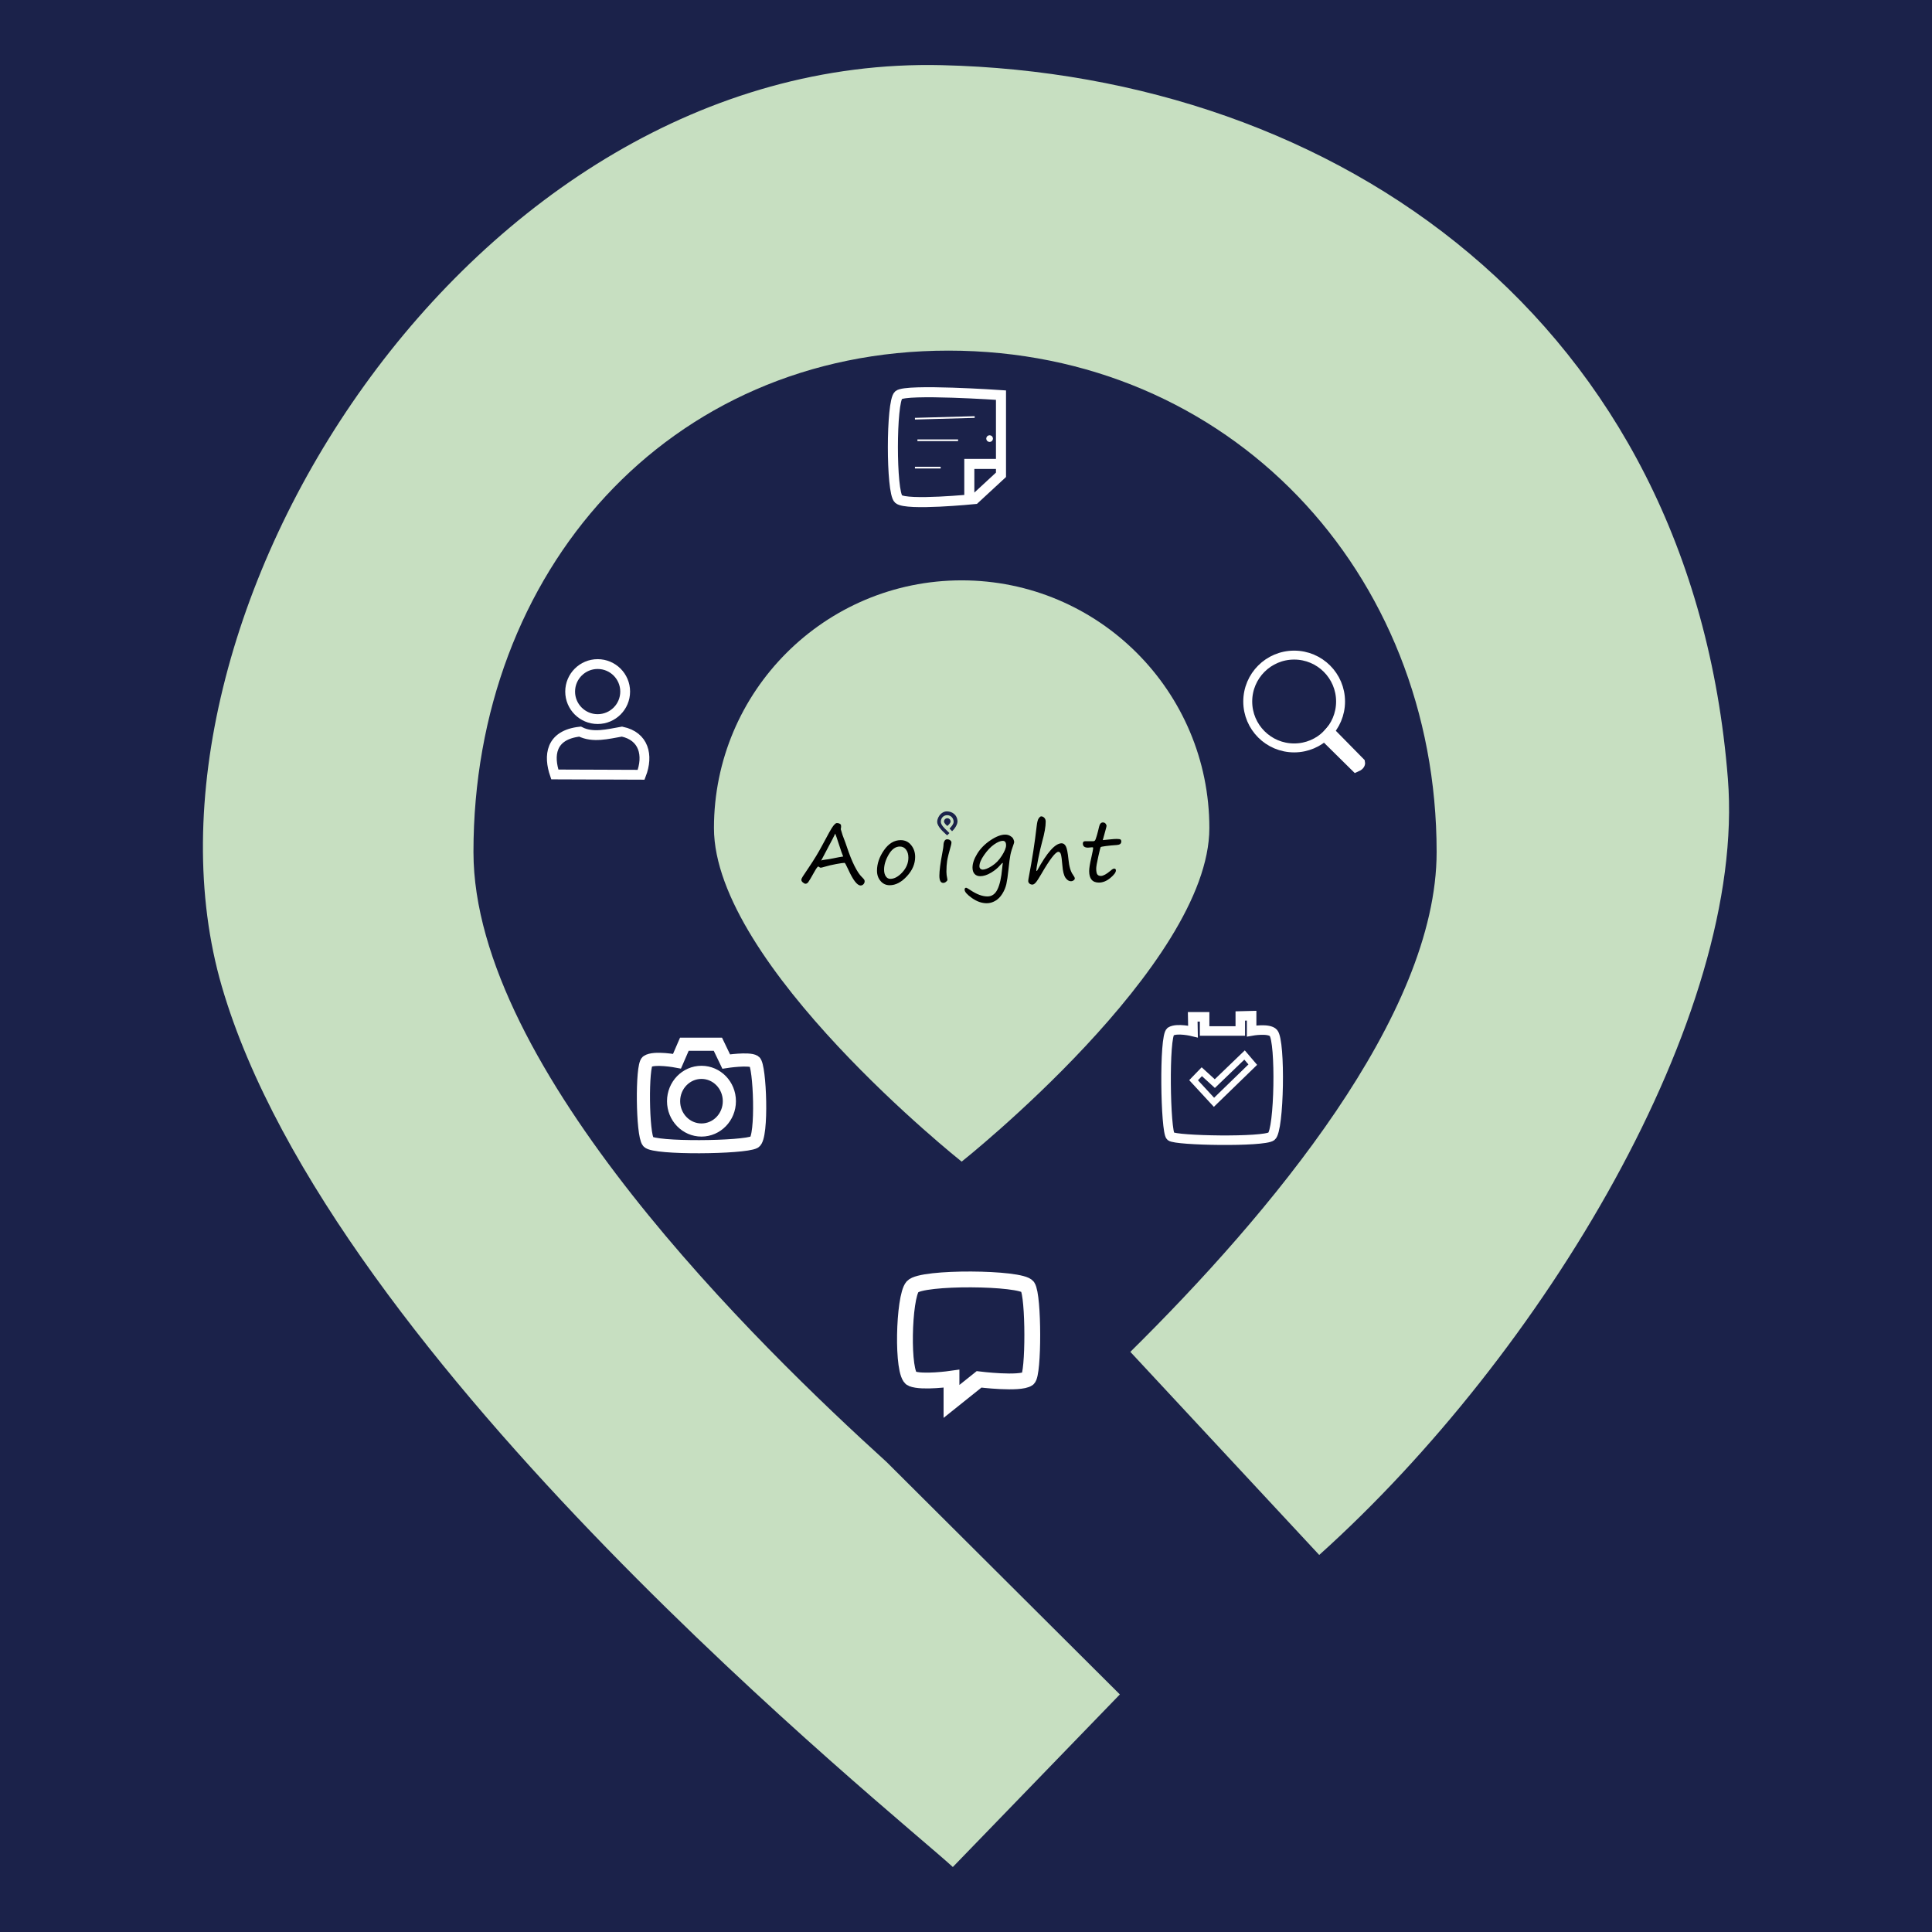
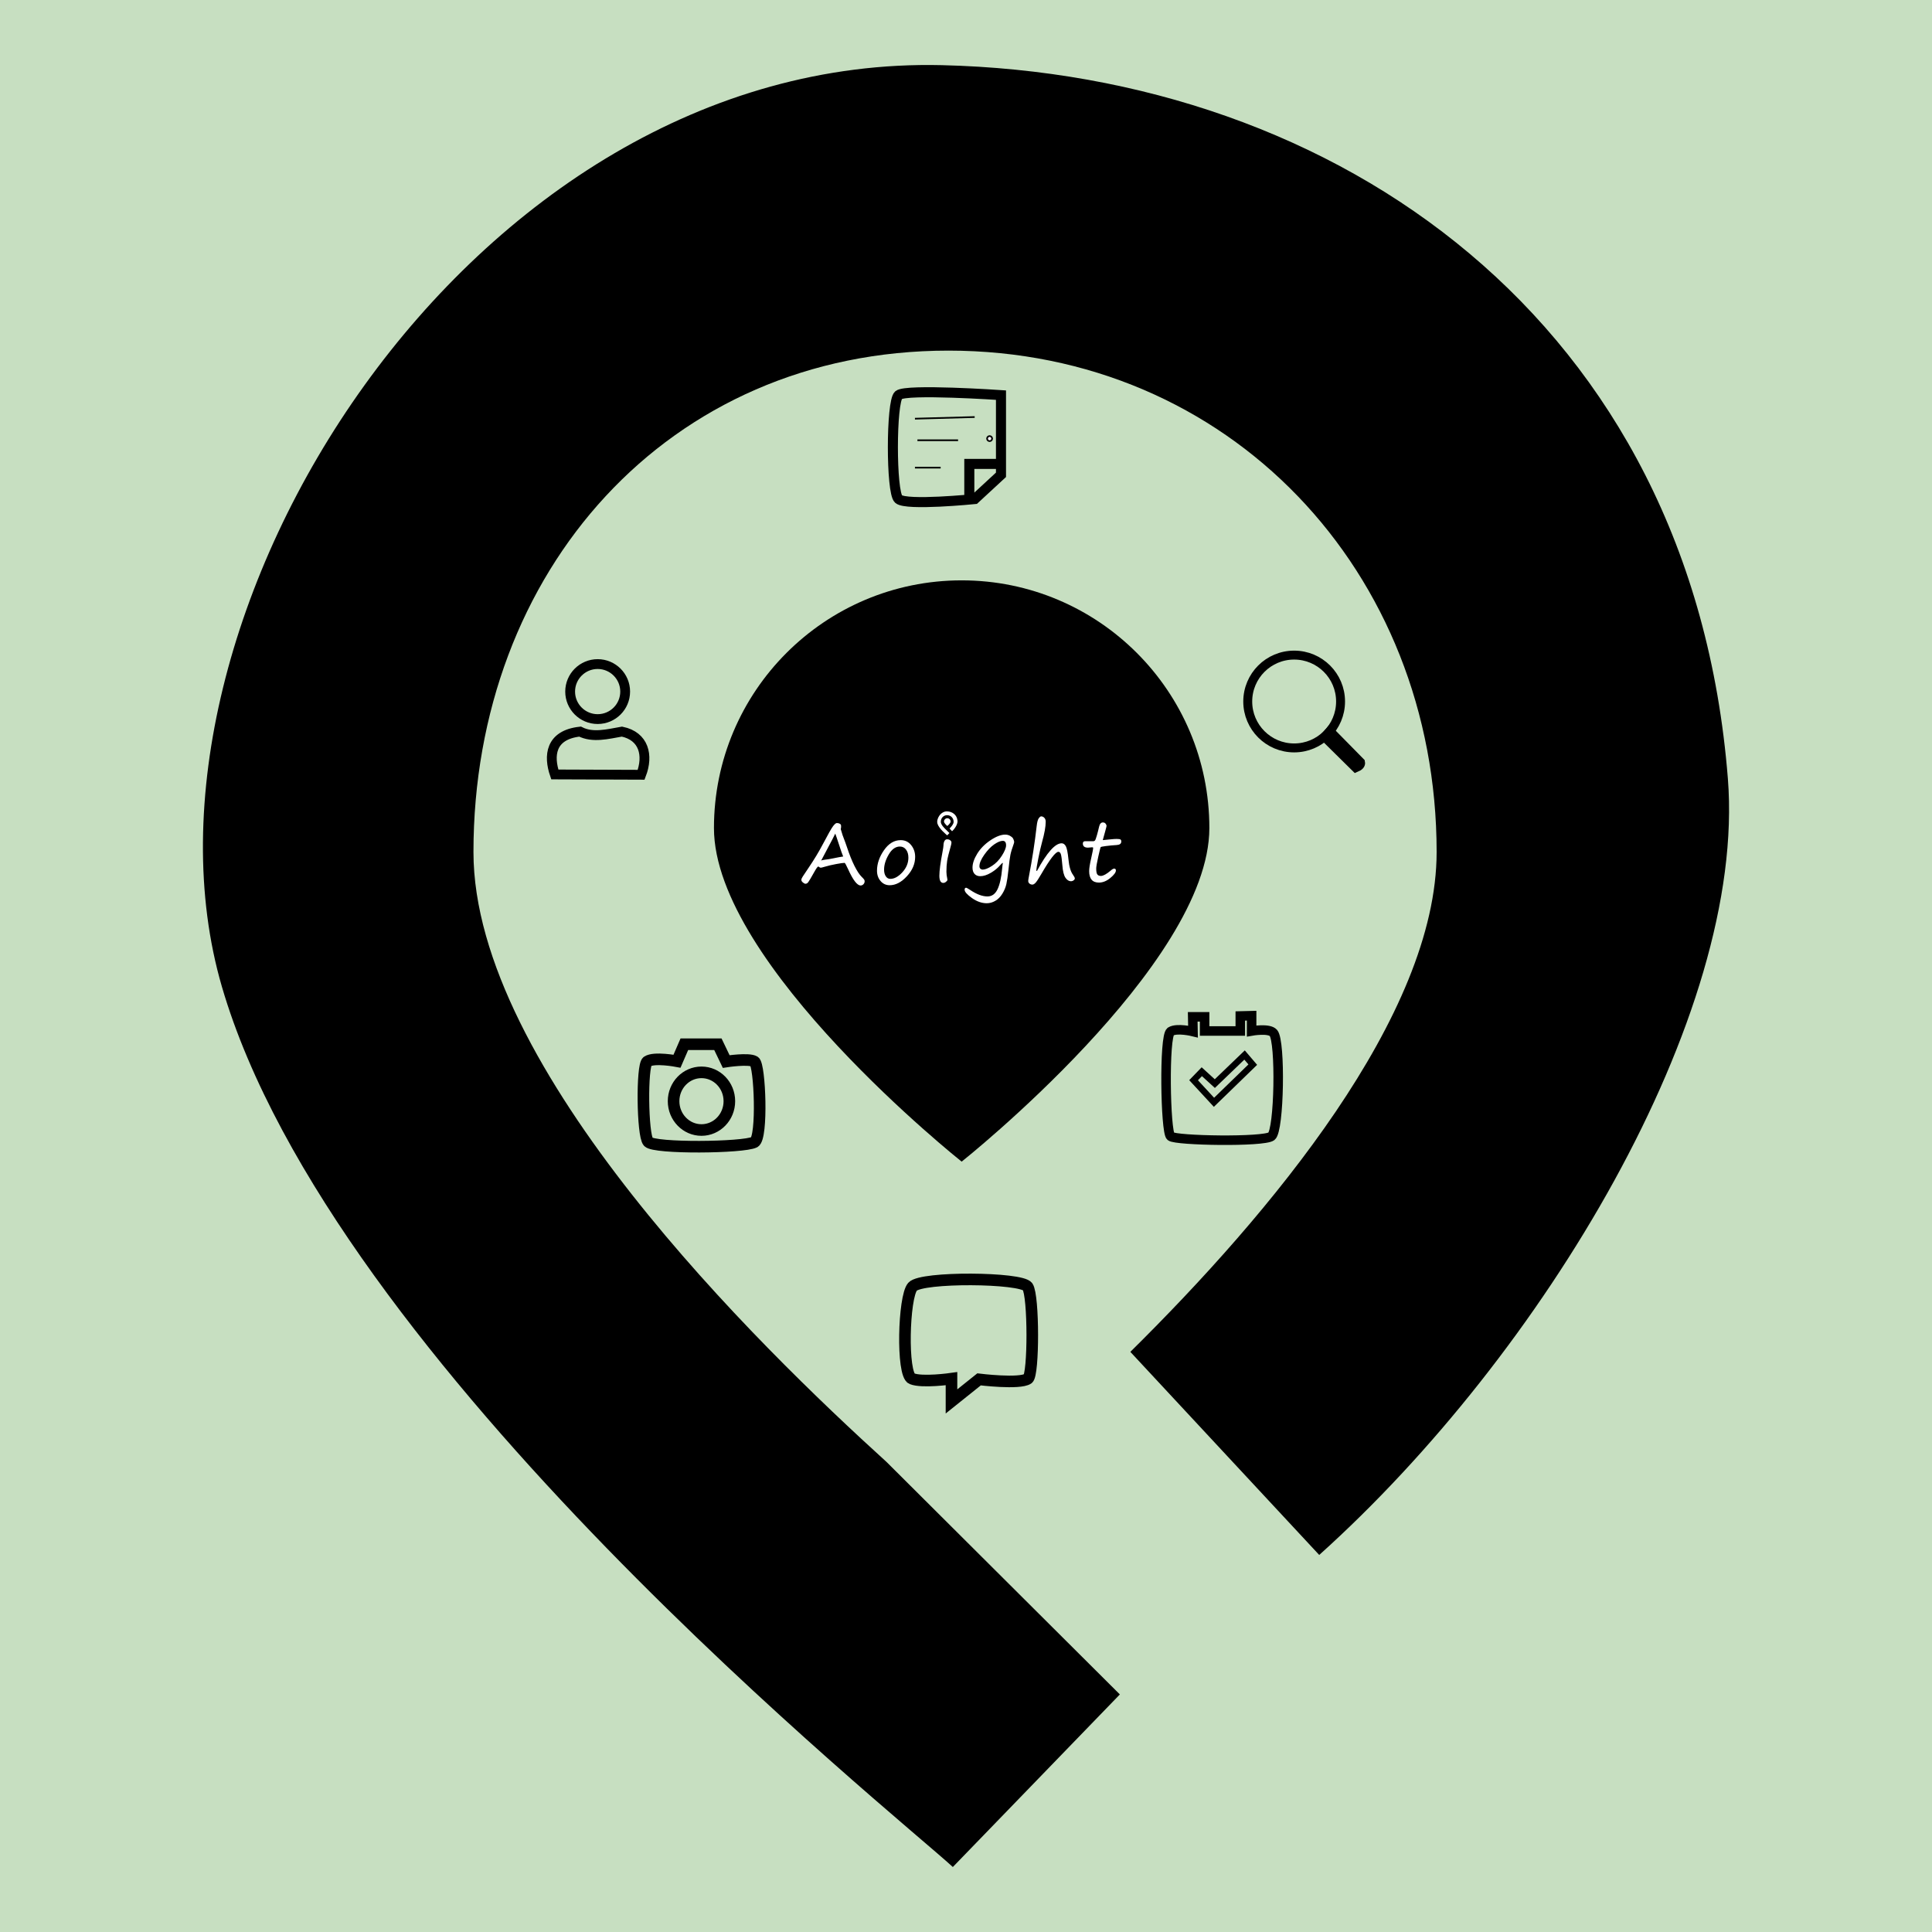
<svg xmlns="http://www.w3.org/2000/svg" width="500" height="500" viewBox="0 0 34290 34290.002" version="1.1" id="svg5">
  <defs id="defs2" />
  <g id="layer2" style="display:inline">
-     <path id="rect1372" style="opacity:1;fill:#1b224a;fill-opacity:1;stroke-width:0" d="M -1520.132,-1297.54 H 35378.333 V 35273.425 H -1520.132 Z" />
+     <path id="rect1372" style="opacity:1;fill:#c7dfc1;fill-opacity:1;stroke-width:0" d="M -1520.132,-1297.54 H 35378.333 V 35273.425 H -1520.132 Z" />
  </g>
  <g id="layer1" style="display:inline">
-     <path id="path35114" style="opacity:1;fill:#c7dfc1;fill-opacity:1;stroke:#000000;stroke-width:0;stroke-miterlimit:4;stroke-dasharray:none" d="M 16715.95,1156.466 C 8304.996,956.273 2057.736,11060.049 3937.743,17510.186 5888.139,24201.82 15871.649,32181.891 16911.366,33136.465 l 2964.465,-3062.826 -4140.77,-4125.892 c -2271.979,-2061.88 -7331.868,-6982.686 -7331.868,-10825.621 0,-4979.644 3450.303,-8899.185 8429.967,-8899.185 4979.649,0 8664.768,3919.541 8664.768,8899.185 0,2900.343 -2960.283,6425.951 -5436.11,8871.328 l 3352.351,3604.588 c 3962.494,-3559.163 7586.376,-9567.789 7252.749,-13780.37 C 30023.376,5692.984 23741.527,1323.678 16715.95,1156.466 Z m 352.121,9143.939 c -2428.008,0 -4396.458,1968.362 -4396.458,4396.357 0,2427.989 4396.458,5920.437 4396.458,5920.437 0,0 4396.057,-3492.448 4396.057,-5920.437 0,-2427.995 -1968.062,-4396.357 -4396.057,-4396.357 z" />
+     <path id="path35114" style="opacity:1;fill:#000000;fill-opacity:1;stroke:#000000;stroke-width:0;stroke-miterlimit:4;stroke-dasharray:none" d="M 16715.95,1156.466 C 8304.996,956.273 2057.736,11060.049 3937.743,17510.186 5888.139,24201.82 15871.649,32181.891 16911.366,33136.465 l 2964.465,-3062.826 -4140.77,-4125.892 c -2271.979,-2061.88 -7331.868,-6982.686 -7331.868,-10825.621 0,-4979.644 3450.303,-8899.185 8429.967,-8899.185 4979.649,0 8664.768,3919.541 8664.768,8899.185 0,2900.343 -2960.283,6425.951 -5436.11,8871.328 l 3352.351,3604.588 c 3962.494,-3559.163 7586.376,-9567.789 7252.749,-13780.37 C 30023.376,5692.984 23741.527,1323.678 16715.95,1156.466 Z m 352.121,9143.939 c -2428.008,0 -4396.458,1968.362 -4396.458,4396.357 0,2427.989 4396.458,5920.437 4396.458,5920.437 0,0 4396.057,-3492.448 4396.057,-5920.437 0,-2427.995 -1968.062,-4396.357 -4396.057,-4396.357 z" />
  </g>
  <g id="layer3" style="display:inline">
-     <path id="path25500" style="fill:none;stroke:#ffffff;stroke-width:233.15;stroke-miterlimit:4;stroke-dasharray:none;stroke-opacity:1" d="m 12945.12,19544.311 a 495.065,511.826 0 0 1 -495.066,511.824 495.065,511.826 0 0 1 -495.064,-511.824 495.065,511.826 0 0 1 495.064,-511.825 495.065,511.826 0 0 1 495.066,511.825 z m -1457.069,-703.761 c -99.206,68.714 -88.164,1302.606 16.878,1424.97 105.043,122.366 1690.595,106.288 1884.624,5.818 148.061,-76.67 98.338,-1369.831 0,-1430.788 -99.743,-61.826 -500.692,0 -500.692,0 l -147.527,-307.188 h -595.069 l -130.443,301.404 c 0,0 -406.965,-77.887 -527.771,5.784 z" />
-     <path style="fill:none;stroke:#ffffff;stroke-width:280.741;stroke-linecap:butt;stroke-linejoin:miter;stroke-miterlimit:4;stroke-dasharray:none;stroke-dashoffset:0;stroke-opacity:1" d="m 16887.371,24873.086 489.161,-391.328 c 0,0 722.909,89.459 868.259,-12.229 102.254,-71.537 103.71,-1469.34 -6.114,-1632.573 -109.824,-163.234 -1882.692,-180.767 -2042.245,0 -159.552,180.768 -194.754,1558.047 -12.229,1632.573 182.526,74.526 703.168,0 703.168,0 z" id="path22856" />
-     <path id="path27798" style="fill:none;fill-opacity:1;stroke:#ffffff;stroke-width:174.222;stroke-miterlimit:4;stroke-dasharray:none;stroke-opacity:1" d="m 10607.495,11786.278 a 488.248,488.248 0 0 0 -488.244,488.244 488.248,488.248 0 0 0 488.244,488.245 488.248,488.248 0 0 0 488.246,-488.245 488.248,488.248 0 0 0 -488.246,-488.244 z m -312.287,1198.535 c -534.159,58.367 -559.429,434.568 -448.334,760.431 l 1532.205,5.67 c 133.183,-345.085 50.058,-684.694 -340.48,-766.101 -255.905,44.579 -516.495,114.986 -743.39,0 z" />
-     <g id="g1621" transform="matrix(0.4338871,0,0,0.4338871,9075.02,-5533.421)" style="stroke:#ffffff;stroke-opacity:1">
-       <path id="path29434" style="fill:none;stroke:#ffffff;stroke-width:411.48;stroke-linecap:butt;stroke-linejoin:miter;stroke-miterlimit:4;stroke-dasharray:none;stroke-opacity:1" d="m 20050.657,31730.114 h -1315.831 v 1477.78 m -2894.829,-40.489 c -310.516,-271.451 -306.568,-3985.067 0,-4251.148 306.567,-266.08 4190.418,0 4190.418,0 v 3259.216 l -1072.909,991.934 c 0,0 -2795.681,281.34 -3117.509,0 z" />
-       <path style="fill:none;stroke:#ffffff;stroke-width:68.58px;stroke-linecap:butt;stroke-linejoin:miter;stroke-miterlimit:4;stroke-dasharray:none;stroke-opacity:1" d="m 16510.596,29879.996 2443.455,-67.874" id="path30189" />
-       <path style="fill:none;stroke:#ffffff;stroke-width:68.58px;stroke-linecap:butt;stroke-linejoin:miter;stroke-miterlimit:4;stroke-dasharray:none;stroke-opacity:1" d="m 16612.405,30762.355 h 1662.91" id="path30191" />
-       <path style="fill:none;stroke:#ffffff;stroke-width:68.58px;stroke-linecap:butt;stroke-linejoin:miter;stroke-miterlimit:4;stroke-dasharray:none;stroke-opacity:1" d="m 16510.596,31882.273 h 1052.042" id="path30193" />
-       <circle id="path30197" style="fill:#ffffff;stroke:#ffffff;stroke-width:68.58;stroke-miterlimit:4;stroke-dasharray:none;stroke-opacity:1" cx="19564.914" cy="30694.482" r="102.87" />
+     <path id="path25500" style="fill:none;stroke:#000000;stroke-width:205.74;stroke-miterlimit:4;stroke-dasharray:none;stroke-opacity:1" d="m 12945.12,19544.311 a 495.065,511.826 0 0 1 -495.066,511.824 495.065,511.826 0 0 1 -495.064,-511.824 495.065,511.826 0 0 1 495.064,-511.825 495.065,511.826 0 0 1 495.066,511.825 z m -1457.069,-703.761 c -99.206,68.714 -88.164,1302.606 16.878,1424.97 105.043,122.366 1690.595,106.288 1884.624,5.818 148.061,-76.67 98.338,-1369.831 0,-1430.788 -99.743,-61.826 -500.692,0 -500.692,0 l -147.527,-307.188 h -595.069 l -130.443,301.404 c 0,0 -406.965,-77.887 -527.771,5.784 z" />
+     <path style="fill:none;stroke:#000000;stroke-width:205.74;stroke-linecap:butt;stroke-linejoin:miter;stroke-miterlimit:4;stroke-dasharray:none;stroke-dashoffset:0;stroke-opacity:1" d="m 16887.371,24873.086 489.161,-391.328 c 0,0 722.909,89.459 868.259,-12.229 102.254,-71.537 103.71,-1469.34 -6.114,-1632.573 -109.824,-163.234 -1882.692,-180.767 -2042.245,0 -159.552,180.768 -194.754,1558.047 -12.229,1632.573 182.526,74.526 703.168,0 703.168,0 z" id="path22856" />
+     <path id="path27798" style="fill:none;fill-opacity:1;stroke:#000000;stroke-width:174.222;stroke-miterlimit:4;stroke-dasharray:none;stroke-opacity:1" d="m 10607.495,11786.278 a 488.248,488.248 0 0 0 -488.244,488.244 488.248,488.248 0 0 0 488.244,488.245 488.248,488.248 0 0 0 488.246,-488.245 488.248,488.248 0 0 0 -488.246,-488.244 z m -312.287,1198.535 c -534.159,58.367 -559.429,434.568 -448.334,760.431 l 1532.205,5.67 c 133.183,-345.085 50.058,-684.694 -340.48,-766.101 -255.905,44.579 -516.495,114.986 -743.39,0 z" />
+     <g id="g1621" transform="matrix(0.4338871,0,0,0.4338871,9075.02,-5533.421)" style="stroke:#000000;stroke-opacity:1">
+       <path id="path29434" style="fill:none;stroke:#000000;stroke-width:411.48;stroke-linecap:butt;stroke-linejoin:miter;stroke-miterlimit:4;stroke-dasharray:none;stroke-opacity:1" d="m 20050.657,31730.114 h -1315.831 v 1477.78 m -2894.829,-40.489 c -310.516,-271.451 -306.568,-3985.067 0,-4251.148 306.567,-266.08 4190.418,0 4190.418,0 v 3259.216 l -1072.909,991.934 c 0,0 -2795.681,281.34 -3117.509,0 z" />
+       <path style="fill:none;stroke:#000000;stroke-width:68.58px;stroke-linecap:butt;stroke-linejoin:miter;stroke-miterlimit:4;stroke-dasharray:none;stroke-opacity:1" d="m 16510.596,29879.996 2443.455,-67.874" id="path30189" />
+       <path style="fill:none;stroke:#000000;stroke-width:68.58px;stroke-linecap:butt;stroke-linejoin:miter;stroke-miterlimit:4;stroke-dasharray:none;stroke-opacity:1" d="m 16612.405,30762.355 h 1662.91" id="path30191" />
+       <path style="fill:none;stroke:#000000;stroke-width:68.58px;stroke-linecap:butt;stroke-linejoin:miter;stroke-miterlimit:4;stroke-dasharray:none;stroke-opacity:1" d="m 16510.596,31882.273 h 1052.042" id="path30193" />
+       <circle id="path30197" style="fill:#ffffff;stroke:#000000;stroke-width:68.58;stroke-miterlimit:4;stroke-dasharray:none;stroke-opacity:1" cx="19564.914" cy="30694.482" r="102.87" />
    </g>
-     <g id="g37318" transform="matrix(2.73061,0,0,2.73061,15465.615,5075.838)" style="stroke:#ffffff;stroke-width:58.062;stroke-miterlimit:4;stroke-dasharray:none;stroke-opacity:1">
-       <circle style="opacity:1;fill:none;fill-opacity:1;stroke:#ffffff;stroke-width:58.062;stroke-miterlimit:4;stroke-dasharray:none;stroke-opacity:1" id="path30333" cx="2747.946" cy="2700.811" r="301.661" />
-       <path style="fill:#000000;fill-opacity:0.569;stroke:#ffffff;stroke-width:58.062;stroke-linecap:butt;stroke-linejoin:miter;stroke-miterlimit:4;stroke-dasharray:none;stroke-opacity:1" d="m 2945.911,2931.771 202.679,199.917 c 23.578,-9.713 34.127,-21.598 31.042,-35.755 l -199.632,-202.965 z" id="path30448" />
+     <g id="g37318" transform="matrix(2.73061,0,0,2.73061,15465.615,5075.838)" style="stroke:#000000;stroke-width:58.062;stroke-miterlimit:4;stroke-dasharray:none;stroke-opacity:1">
+       <circle style="opacity:1;fill:none;fill-opacity:1;stroke:#000000;stroke-width:58.062;stroke-miterlimit:4;stroke-dasharray:none;stroke-opacity:1" id="path30333" cx="2747.946" cy="2700.811" r="301.661" />
+       <path style="fill:#000000;fill-opacity:0.569;stroke:#000000;stroke-width:58.062;stroke-linecap:butt;stroke-linejoin:miter;stroke-miterlimit:4;stroke-dasharray:none;stroke-opacity:1" d="m 2945.911,2931.771 202.679,199.917 c 23.578,-9.713 34.127,-21.598 31.042,-35.755 l -199.632,-202.965 z" id="path30448" />
    </g>
-     <path id="path37388" style="fill:none;fill-opacity:1;stroke:#ffffff;stroke-width:169.037;stroke-linecap:butt;stroke-linejoin:miter;stroke-miterlimit:4;stroke-dasharray:none;stroke-opacity:1" d="m 22214.318,18026.95 -201.038,5.022 v 266.376 h -633.273 v -251.311 h -211.11 l 5.023,261.356 c 0,0 -284.982,-70.41 -397.055,0 -121.681,76.445 -93.284,1781.466 0,1859.671 93.283,78.206 1649.58,104.521 1789.283,0 139.703,-104.519 165.24,-1684.958 35.18,-1834.535 -78.831,-90.662 -387.01,-35.181 -387.01,-35.181 z" />
-     <path style="fill:none;fill-opacity:1;stroke:#ffffff;stroke-width:112.692;stroke-linecap:butt;stroke-linejoin:miter;stroke-miterlimit:4;stroke-dasharray:none;stroke-opacity:1" d="m 21184.285,19172.101 361.881,392.033 688.574,-668.47 -145.757,-170.889 -527.739,507.637 -231.202,-211.097 z" id="path45359" />
+     <path id="path37388" style="fill:none;fill-opacity:1;stroke:#000000;stroke-width:169.037;stroke-linecap:butt;stroke-linejoin:miter;stroke-miterlimit:4;stroke-dasharray:none;stroke-opacity:1" d="m 22214.318,18026.95 -201.038,5.022 v 266.376 h -633.273 v -251.311 h -211.11 l 5.023,261.356 c 0,0 -284.982,-70.41 -397.055,0 -121.681,76.445 -93.284,1781.466 0,1859.671 93.283,78.206 1649.58,104.521 1789.283,0 139.703,-104.519 165.24,-1684.958 35.18,-1834.535 -78.831,-90.662 -387.01,-35.181 -387.01,-35.181 z" />
+     <path style="fill:none;fill-opacity:1;stroke:#000000;stroke-width:112.692;stroke-linecap:butt;stroke-linejoin:miter;stroke-miterlimit:4;stroke-dasharray:none;stroke-opacity:1" d="m 21184.285,19172.101 361.881,392.033 688.574,-668.47 -145.757,-170.889 -527.739,507.637 -231.202,-211.097 z" id="path45359" />
    <g id="g2947" transform="translate(-335.9581,431.9461)">
-       <path d="m 15257.625,14201.686 q 6.429,5.001 6.429,35.006 0,30.72 -6.429,46.437 l 9.287,30.006 q 23.576,84.301 46.437,138.596 28.577,72.871 56.439,156.457 63.583,192.178 132.167,329.346 69.298,136.453 126.451,192.177 35.721,35.006 44.294,48.581 9.287,12.859 9.287,30.719 0,31.434 -21.432,52.867 -20.718,22.147 -50.009,22.147 -91.446,0 -221.469,-287.909 -52.152,-113.592 -62.868,-113.592 -34.292,0 -147.884,20.718 -112.878,20.718 -206.466,48.58 -53.581,16.431 -67.87,16.431 -17.86,0 -37.149,-17.86 -3.572,-2.858 -8.573,-2.858 -15.717,0 -67.87,92.874 -85.729,153.6 -108.591,183.605 -22.147,29.291 -49.294,29.291 -19.29,0 -46.437,-22.861 -27.148,-22.147 -27.148,-45.723 0,-22.861 25.719,-61.44 25.719,-39.292 105.019,-157.171 141.454,-209.324 238.614,-392.928 153.6,-292.196 195.036,-344.348 41.436,-52.867 63.583,-52.867 47.151,0 70.727,25.719 z m 43.579,567.96 q -25.005,-57.153 -73.585,-209.324 -52.866,-162.172 -67.155,-197.178 -39.293,82.872 -121.45,235.042 l -129.309,245.045 q 15.002,-11.431 79.3,-18.575 49.294,-5.001 85.729,-12.86 195.036,-39.292 226.47,-42.15 z" id="path15648" style="font-size:462.862px;line-height:578.596px;font-family:'Segoe Print';-inkscape-font-specification:'Segoe Print';stroke:none;stroke-width:36.578;stroke-miterlimit:4;stroke-dasharray:none;stroke-opacity:1" />
-       <path d="m 16126.287,15279.387 q -97.874,0 -161.457,-74.299 -63.583,-74.299 -63.583,-183.604 0,-184.319 123.593,-362.923 124.309,-179.318 297.197,-179.318 114.307,0 185.034,87.873 71.441,87.873 71.441,209.323 0,185.748 -147.169,344.348 -146.455,158.6 -305.056,158.6 z m -99.303,-276.478 q 0,72.156 30.005,117.878 30.72,45.723 80.729,45.723 106.448,0 213.61,-116.45 107.163,-117.164 107.163,-260.047 0,-87.873 -41.437,-142.168 -40.721,-55.01 -110.02,-55.01 -115.02,0 -197.892,141.454 -82.158,140.74 -82.158,268.62 z" id="path15650" style="font-size:462.862px;line-height:578.596px;font-family:'Segoe Print';-inkscape-font-specification:'Segoe Print';stroke:none;stroke-width:36.578;stroke-miterlimit:4;stroke-dasharray:none;stroke-opacity:1" />
-       <path d="m 17133.434,15040.993 c 0,36.197 5.001,76.919 15.002,122.165 1.906,8.573 2.858,15.717 2.858,21.432 0,8.573 -7.859,19.528 -23.576,32.864 -15.717,13.812 -32.386,20.718 -50.009,20.718 -46.198,0 -69.298,-42.389 -69.298,-127.167 0,-87.634 18.098,-226.231 54.296,-415.789 12.383,-66.202 18.574,-106.924 18.574,-122.165 0,-30.005 5.477,-55.486 16.432,-76.442 10.955,-21.433 26.433,-32.149 46.437,-32.149 24.29,0 43.341,5.954 57.153,17.86 14.288,11.431 21.433,24.291 21.433,38.579 0,14.288 -3.334,33.101 -10.002,56.438 -35.721,125.738 -57.868,215.754 -66.441,270.049 -8.573,54.296 -12.859,118.832 -12.859,193.607 z" id="path15652" style="font-size:462.862px;line-height:578.596px;font-family:'Segoe Print';-inkscape-font-specification:'Segoe Print';stroke:none;stroke-width:36.578;stroke-miterlimit:4;stroke-dasharray:none;stroke-opacity:1" />
-       <path d="m 18135.126,14883.992 q -8.573,-6.429 -47.866,40.008 -65.012,76.442 -166.459,135.739 -100.732,59.296 -187.177,59.296 -64.297,0 -100.732,-40.007 -36.435,-40.722 -36.435,-112.163 0,-110.735 83.586,-246.473 83.587,-136.454 233.614,-237.901 150.742,-101.447 263.619,-101.447 59.297,0 104.305,34.292 10.716,8.573 18.575,14.289 12.859,9.287 24.29,37.863 11.43,27.863 11.43,45.009 0,10.716 -7.858,32.863 -43.58,118.593 -59.297,196.464 -15.717,77.871 -34.292,262.19 -17.146,165.745 -37.149,255.046 -20.004,89.302 -72.156,172.889 -52.152,83.587 -125.023,125.023 -72.87,42.15 -150.027,42.15 -133.595,0 -263.619,-92.16 -130.024,-92.159 -130.024,-147.883 0,-35.007 26.434,-35.007 12.859,0 76.442,42.151 167.888,112.163 302.198,112.163 117.164,0 177.889,-125.023 61.44,-125.022 83.587,-373.639 5,-56.439 12.145,-95.732 z m -1.429,-392.213 q -60.725,0 -152.171,62.868 -90.73,62.869 -176.46,184.319 -85.73,121.451 -85.73,203.609 0,27.862 17.146,44.293 17.86,15.718 39.293,15.718 63.583,0 165.744,-65.727 102.876,-65.726 176.461,-182.176 74.299,-117.164 74.299,-183.604 0,-79.3 -58.582,-79.3 z" id="path15654" style="font-size:462.862px;line-height:578.596px;font-family:'Segoe Print';-inkscape-font-specification:'Segoe Print';stroke:none;stroke-width:36.578;stroke-miterlimit:4;stroke-dasharray:none;stroke-opacity:1" />
-       <path d="m 18740.488,15025.97 q 265.763,-490.803 437.937,-490.803 45.722,0 74.299,52.152 28.576,52.153 46.437,231.471 17.86,190.749 80.729,275.764 32.148,43.579 32.148,64.298 0,18.574 -21.432,34.291 -21.433,15.718 -45.723,15.718 -55.724,0 -98.589,-62.154 -42.865,-62.869 -55.01,-220.04 -12.145,-148.599 -25.719,-194.321 -13.574,-45.723 -45.008,-45.723 -75.013,0 -302.197,392.214 -67.87,117.164 -100.019,153.599 -32.148,35.721 -58.582,35.721 -31.434,0 -52.866,-18.575 -21.433,-18.575 -21.433,-45.722 0,-20.004 11.431,-77.157 87.873,-453.654 138.596,-897.305 11.431,-103.591 36.435,-137.882 25.719,-34.292 42.865,-34.292 30.72,0 55.725,25.004 25.004,25.005 25.004,69.298 0,131.453 -64.297,360.78 -31.434,113.592 -66.441,288.624 -35.006,175.031 -35.006,216.468 0,8.572 7.859,8.572 z" id="path15656" style="font-size:462.862px;line-height:578.596px;font-family:'Segoe Print';-inkscape-font-specification:'Segoe Print';stroke:none;stroke-width:36.578;stroke-miterlimit:4;stroke-dasharray:none;stroke-opacity:1" />
-       <path d="m 19908.464,14478.748 q 73.585,-5.715 138.597,-13.573 64.297,-7.145 107.162,-7.145 54.296,0 68.584,10.002 14.288,10.002 14.288,35.006 0,57.868 -80.729,62.869 -103.59,6.43 -190.748,17.86 -87.159,11.431 -94.303,19.29 -6.43,7.144 -42.865,170.03 -36.435,162.173 -36.435,210.753 0,78.585 20.718,105.019 20.718,25.719 62.154,25.719 61.439,0 170.745,-92.16 42.15,-37.864 65.012,-37.864 30.719,0 30.719,32.863 0,51.438 -99.303,133.596 -98.589,81.443 -202.18,81.443 -172.888,0 -172.888,-203.608 0,-73.585 35.721,-227.898 35.006,-153.6 35.006,-184.32 0,-10.716 -17.146,-10.716 l -74.299,6.43 q -91.445,0 -91.445,-72.87 0,-41.436 42.15,-41.436 h 147.17 q 15.002,0 26.433,-13.574 11.431,-13.574 33.578,-90.731 22.146,-77.871 39.292,-153.599 17.147,-75.014 67.155,-75.014 30.72,0 47.866,21.433 17.146,21.432 17.146,40.007 0,10.002 -25.719,102.161 z" id="path15658" style="font-size:462.862px;line-height:578.596px;font-family:'Segoe Print';-inkscape-font-specification:'Segoe Print';stroke:none;stroke-width:36.578;stroke-miterlimit:4;stroke-dasharray:none;stroke-opacity:1" />
-       <path id="path16370" style="fill:#1b224a;fill-opacity:1;stroke:#000000;stroke-width:0;stroke-miterlimit:4;stroke-dasharray:none;stroke-opacity:1" d="m 17144.521,13968.92 c -111.937,-2.665 -195.078,131.801 -170.058,217.643 25.956,89.055 158.821,195.257 172.658,207.962 l 39.453,-40.762 -55.108,-54.909 c -30.236,-27.441 -97.575,-92.929 -97.575,-144.073 0,-66.271 45.918,-118.434 112.19,-118.434 66.271,0 115.314,52.163 115.314,118.434 0,38.599 -39.396,85.52 -72.346,118.064 l 44.615,47.972 c 52.734,-47.367 100.963,-127.333 96.522,-183.396 -8.564,-108.127 -92.166,-166.276 -185.665,-168.501 z m 4.686,121.691 c -32.313,0 -58.51,26.197 -58.51,58.51 0,32.312 58.51,78.791 58.51,78.791 0,0 58.505,-46.479 58.505,-78.791 0,-32.313 -26.192,-58.51 -58.505,-58.51 z" />
+       <path d="m 15257.625,14201.686 q 6.429,5.001 6.429,35.006 0,30.72 -6.429,46.437 l 9.287,30.006 q 23.576,84.301 46.437,138.596 28.577,72.871 56.439,156.457 63.583,192.178 132.167,329.346 69.298,136.453 126.451,192.177 35.721,35.006 44.294,48.581 9.287,12.859 9.287,30.719 0,31.434 -21.432,52.867 -20.718,22.147 -50.009,22.147 -91.446,0 -221.469,-287.909 -52.152,-113.592 -62.868,-113.592 -34.292,0 -147.884,20.718 -112.878,20.718 -206.466,48.58 -53.581,16.431 -67.87,16.431 -17.86,0 -37.149,-17.86 -3.572,-2.858 -8.573,-2.858 -15.717,0 -67.87,92.874 -85.729,153.6 -108.591,183.605 -22.147,29.291 -49.294,29.291 -19.29,0 -46.437,-22.861 -27.148,-22.147 -27.148,-45.723 0,-22.861 25.719,-61.44 25.719,-39.292 105.019,-157.171 141.454,-209.324 238.614,-392.928 153.6,-292.196 195.036,-344.348 41.436,-52.867 63.583,-52.867 47.151,0 70.727,25.719 z m 43.579,567.96 q -25.005,-57.153 -73.585,-209.324 -52.866,-162.172 -67.155,-197.178 -39.293,82.872 -121.45,235.042 l -129.309,245.045 q 15.002,-11.431 79.3,-18.575 49.294,-5.001 85.729,-12.86 195.036,-39.292 226.47,-42.15 z" id="path15648" style="font-size:462.862px;line-height:578.596px;font-family:'Segoe Print';-inkscape-font-specification:'Segoe Print';stroke:none;stroke-width:36.578;stroke-miterlimit:4;stroke-dasharray:none;stroke-opacity:1;fill:#ffffff;fill-opacity:1" />
+       <path d="m 16126.287,15279.387 q -97.874,0 -161.457,-74.299 -63.583,-74.299 -63.583,-183.604 0,-184.319 123.593,-362.923 124.309,-179.318 297.197,-179.318 114.307,0 185.034,87.873 71.441,87.873 71.441,209.323 0,185.748 -147.169,344.348 -146.455,158.6 -305.056,158.6 z m -99.303,-276.478 q 0,72.156 30.005,117.878 30.72,45.723 80.729,45.723 106.448,0 213.61,-116.45 107.163,-117.164 107.163,-260.047 0,-87.873 -41.437,-142.168 -40.721,-55.01 -110.02,-55.01 -115.02,0 -197.892,141.454 -82.158,140.74 -82.158,268.62 z" id="path15650" style="font-size:462.862px;line-height:578.596px;font-family:'Segoe Print';-inkscape-font-specification:'Segoe Print';stroke:none;stroke-width:36.578;stroke-miterlimit:4;stroke-dasharray:none;stroke-opacity:1;fill:#ffffff;fill-opacity:1" />
+       <path d="m 17133.434,15040.993 c 0,36.197 5.001,76.919 15.002,122.165 1.906,8.573 2.858,15.717 2.858,21.432 0,8.573 -7.859,19.528 -23.576,32.864 -15.717,13.812 -32.386,20.718 -50.009,20.718 -46.198,0 -69.298,-42.389 -69.298,-127.167 0,-87.634 18.098,-226.231 54.296,-415.789 12.383,-66.202 18.574,-106.924 18.574,-122.165 0,-30.005 5.477,-55.486 16.432,-76.442 10.955,-21.433 26.433,-32.149 46.437,-32.149 24.29,0 43.341,5.954 57.153,17.86 14.288,11.431 21.433,24.291 21.433,38.579 0,14.288 -3.334,33.101 -10.002,56.438 -35.721,125.738 -57.868,215.754 -66.441,270.049 -8.573,54.296 -12.859,118.832 -12.859,193.607 z" id="path15652" style="font-size:462.862px;line-height:578.596px;font-family:'Segoe Print';-inkscape-font-specification:'Segoe Print';stroke:none;stroke-width:36.578;stroke-miterlimit:4;stroke-dasharray:none;stroke-opacity:1;fill:#ffffff;fill-opacity:1" />
+       <path d="m 18135.126,14883.992 q -8.573,-6.429 -47.866,40.008 -65.012,76.442 -166.459,135.739 -100.732,59.296 -187.177,59.296 -64.297,0 -100.732,-40.007 -36.435,-40.722 -36.435,-112.163 0,-110.735 83.586,-246.473 83.587,-136.454 233.614,-237.901 150.742,-101.447 263.619,-101.447 59.297,0 104.305,34.292 10.716,8.573 18.575,14.289 12.859,9.287 24.29,37.863 11.43,27.863 11.43,45.009 0,10.716 -7.858,32.863 -43.58,118.593 -59.297,196.464 -15.717,77.871 -34.292,262.19 -17.146,165.745 -37.149,255.046 -20.004,89.302 -72.156,172.889 -52.152,83.587 -125.023,125.023 -72.87,42.15 -150.027,42.15 -133.595,0 -263.619,-92.16 -130.024,-92.159 -130.024,-147.883 0,-35.007 26.434,-35.007 12.859,0 76.442,42.151 167.888,112.163 302.198,112.163 117.164,0 177.889,-125.023 61.44,-125.022 83.587,-373.639 5,-56.439 12.145,-95.732 z m -1.429,-392.213 q -60.725,0 -152.171,62.868 -90.73,62.869 -176.46,184.319 -85.73,121.451 -85.73,203.609 0,27.862 17.146,44.293 17.86,15.718 39.293,15.718 63.583,0 165.744,-65.727 102.876,-65.726 176.461,-182.176 74.299,-117.164 74.299,-183.604 0,-79.3 -58.582,-79.3 z" id="path15654" style="font-size:462.862px;line-height:578.596px;font-family:'Segoe Print';-inkscape-font-specification:'Segoe Print';stroke:none;stroke-width:36.578;stroke-miterlimit:4;stroke-dasharray:none;stroke-opacity:1;fill:#ffffff;fill-opacity:1" />
+       <path d="m 18740.488,15025.97 q 265.763,-490.803 437.937,-490.803 45.722,0 74.299,52.152 28.576,52.153 46.437,231.471 17.86,190.749 80.729,275.764 32.148,43.579 32.148,64.298 0,18.574 -21.432,34.291 -21.433,15.718 -45.723,15.718 -55.724,0 -98.589,-62.154 -42.865,-62.869 -55.01,-220.04 -12.145,-148.599 -25.719,-194.321 -13.574,-45.723 -45.008,-45.723 -75.013,0 -302.197,392.214 -67.87,117.164 -100.019,153.599 -32.148,35.721 -58.582,35.721 -31.434,0 -52.866,-18.575 -21.433,-18.575 -21.433,-45.722 0,-20.004 11.431,-77.157 87.873,-453.654 138.596,-897.305 11.431,-103.591 36.435,-137.882 25.719,-34.292 42.865,-34.292 30.72,0 55.725,25.004 25.004,25.005 25.004,69.298 0,131.453 -64.297,360.78 -31.434,113.592 -66.441,288.624 -35.006,175.031 -35.006,216.468 0,8.572 7.859,8.572 z" id="path15656" style="font-size:462.862px;line-height:578.596px;font-family:'Segoe Print';-inkscape-font-specification:'Segoe Print';stroke:none;stroke-width:36.578;stroke-miterlimit:4;stroke-dasharray:none;stroke-opacity:1;fill:#ffffff;fill-opacity:1" />
+       <path d="m 19908.464,14478.748 q 73.585,-5.715 138.597,-13.573 64.297,-7.145 107.162,-7.145 54.296,0 68.584,10.002 14.288,10.002 14.288,35.006 0,57.868 -80.729,62.869 -103.59,6.43 -190.748,17.86 -87.159,11.431 -94.303,19.29 -6.43,7.144 -42.865,170.03 -36.435,162.173 -36.435,210.753 0,78.585 20.718,105.019 20.718,25.719 62.154,25.719 61.439,0 170.745,-92.16 42.15,-37.864 65.012,-37.864 30.719,0 30.719,32.863 0,51.438 -99.303,133.596 -98.589,81.443 -202.18,81.443 -172.888,0 -172.888,-203.608 0,-73.585 35.721,-227.898 35.006,-153.6 35.006,-184.32 0,-10.716 -17.146,-10.716 l -74.299,6.43 q -91.445,0 -91.445,-72.87 0,-41.436 42.15,-41.436 h 147.17 q 15.002,0 26.433,-13.574 11.431,-13.574 33.578,-90.731 22.146,-77.871 39.292,-153.599 17.147,-75.014 67.155,-75.014 30.72,0 47.866,21.433 17.146,21.432 17.146,40.007 0,10.002 -25.719,102.161 z" id="path15658" style="font-size:462.862px;line-height:578.596px;font-family:'Segoe Print';-inkscape-font-specification:'Segoe Print';stroke:none;stroke-width:36.578;stroke-miterlimit:4;stroke-dasharray:none;stroke-opacity:1;fill:#ffffff;fill-opacity:1" />
+       <path id="path16370" style="fill:#ffffff;fill-opacity:1;stroke:#000000;stroke-width:0;stroke-miterlimit:4;stroke-dasharray:none;stroke-opacity:1" d="m 17144.521,13968.92 c -111.937,-2.665 -195.078,131.801 -170.058,217.643 25.956,89.055 158.821,195.257 172.658,207.962 l 39.453,-40.762 -55.108,-54.909 c -30.236,-27.441 -97.575,-92.929 -97.575,-144.073 0,-66.271 45.918,-118.434 112.19,-118.434 66.271,0 115.314,52.163 115.314,118.434 0,38.599 -39.396,85.52 -72.346,118.064 l 44.615,47.972 c 52.734,-47.367 100.963,-127.333 96.522,-183.396 -8.564,-108.127 -92.166,-166.276 -185.665,-168.501 z m 4.686,121.691 c -32.313,0 -58.51,26.197 -58.51,58.51 0,32.312 58.51,78.791 58.51,78.791 0,0 58.505,-46.479 58.505,-78.791 0,-32.313 -26.192,-58.51 -58.505,-58.51 z" />
    </g>
  </g>
</svg>
